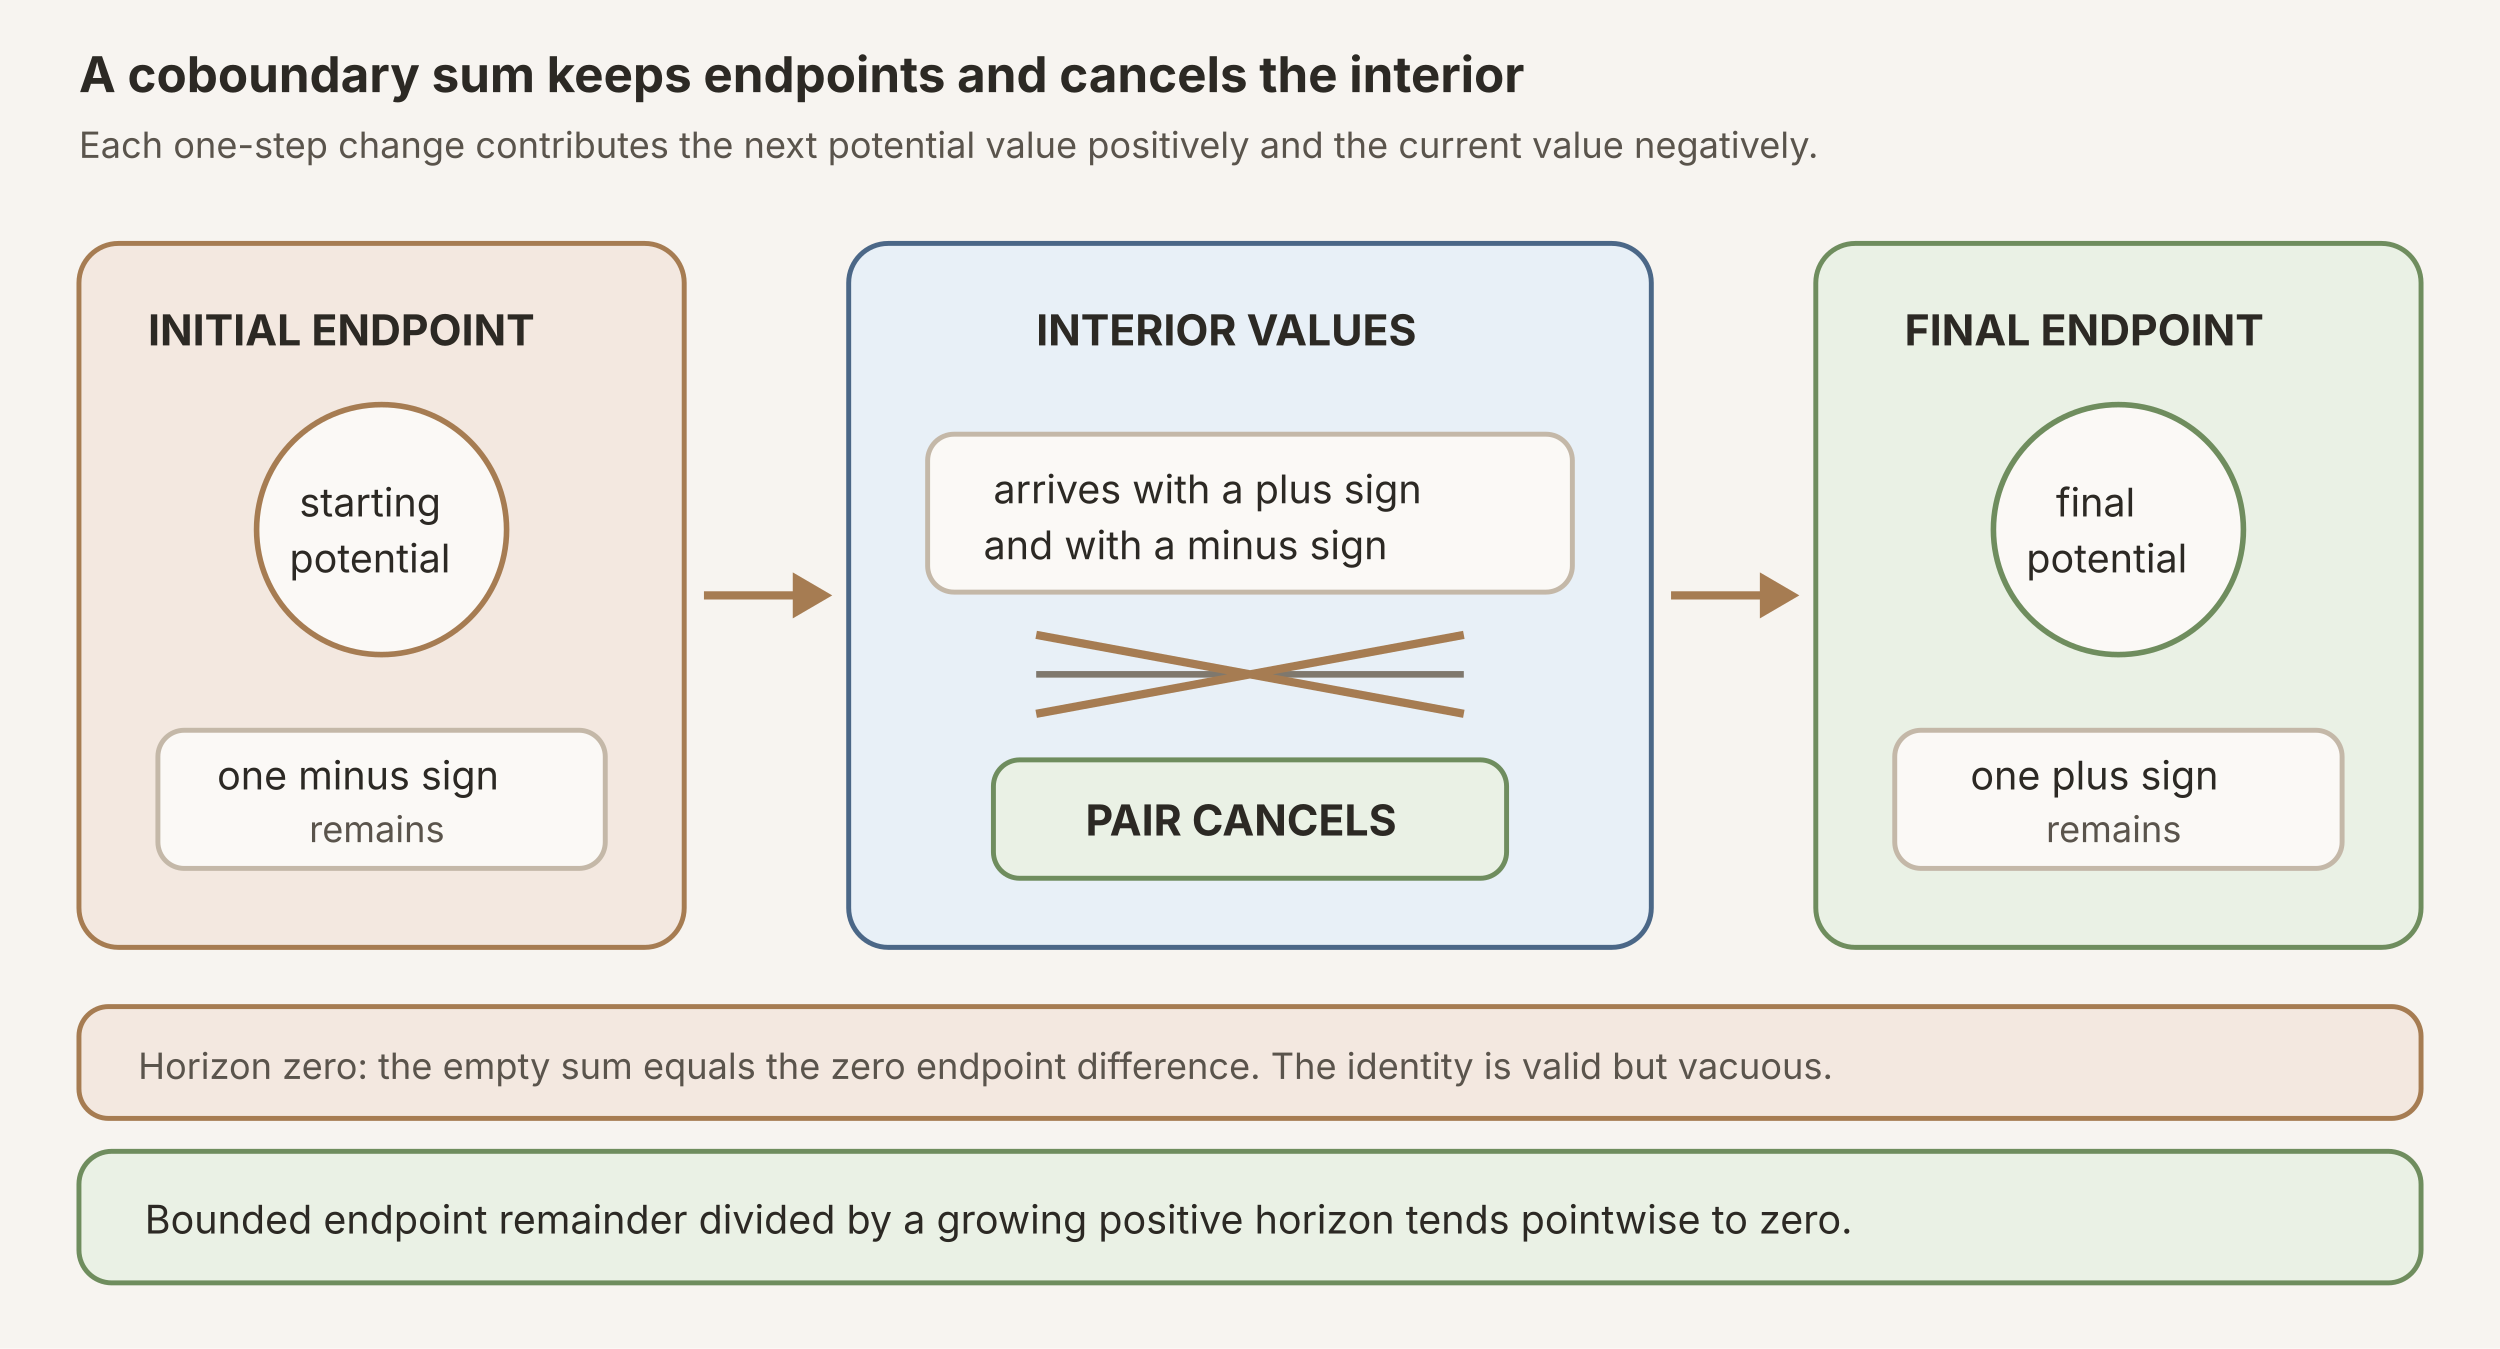
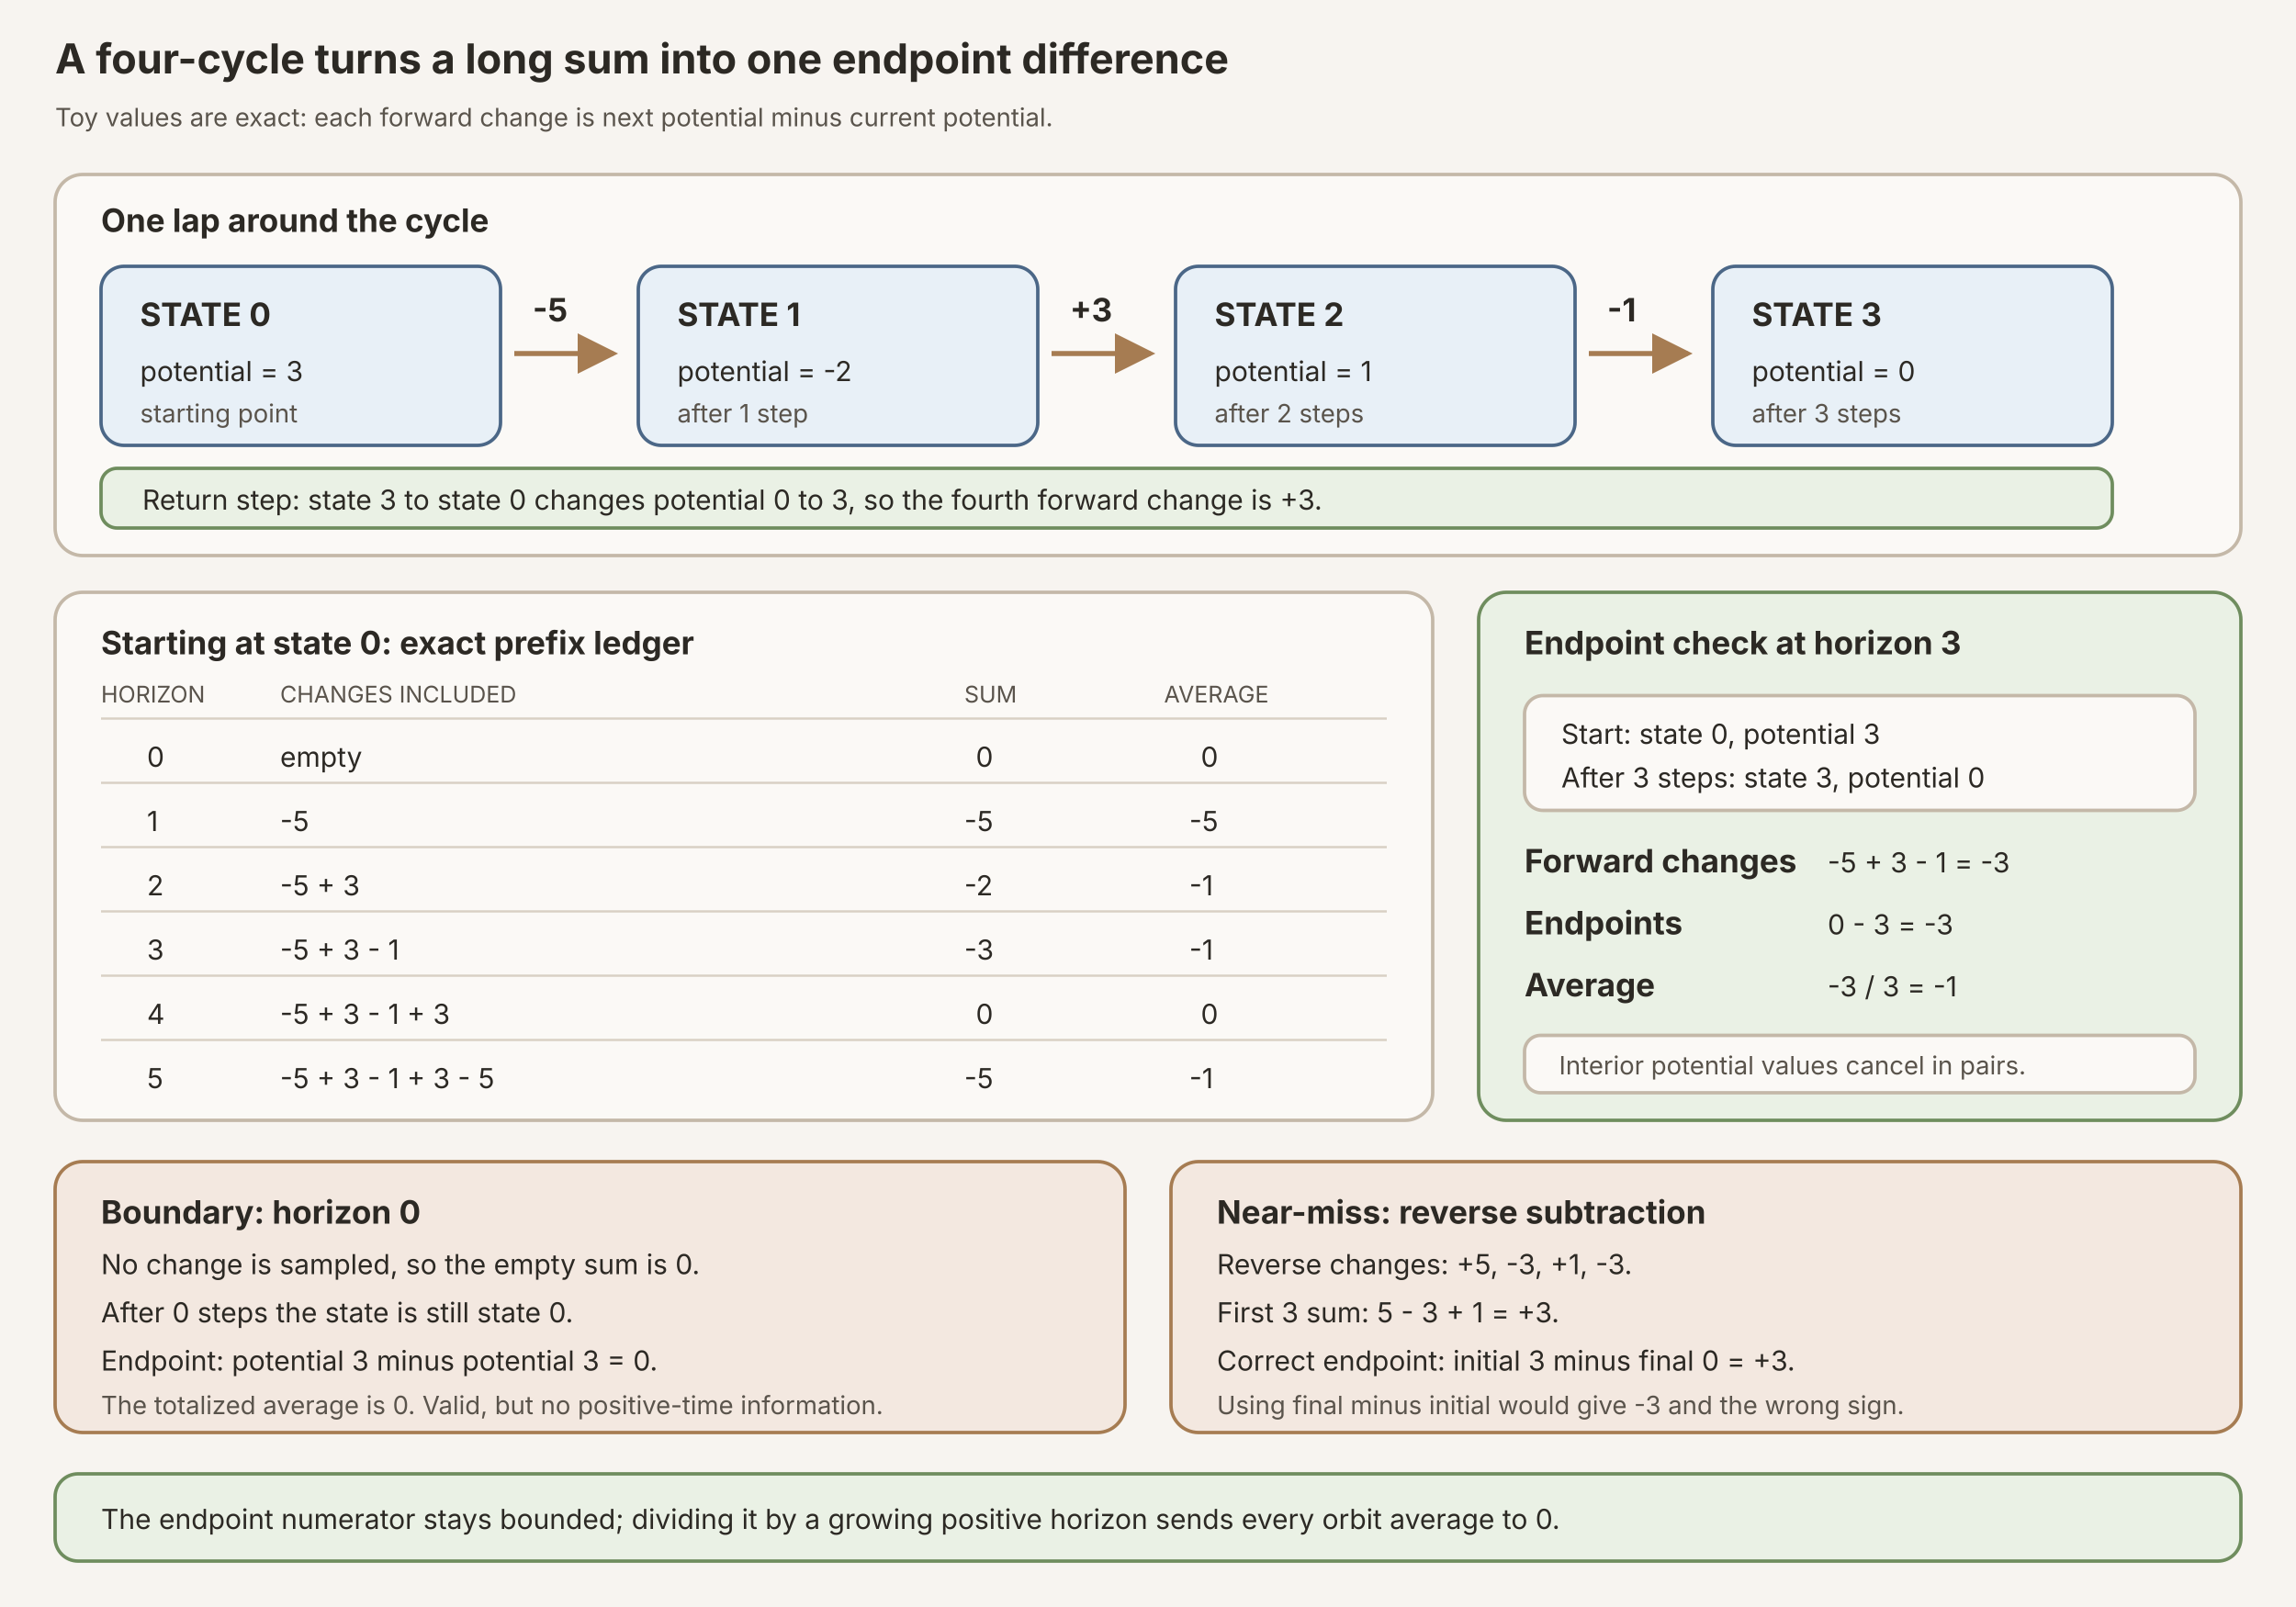
- <svg xmlns="http://www.w3.org/2000/svg" width="760" height="410" viewBox="0 0 760 410" role="img" aria-labelledby="coboundaryCancelTitle coboundaryCancelDesc">
-   <rect width="760" height="410" fill="#F7F4F0" />
+ <svg xmlns="http://www.w3.org/2000/svg" width="1000" height="700" viewBox="0 0 1000 700" role="img" aria-labelledby="coboundaryNumericTitle coboundaryNumericDesc">
+   <rect width="1000" height="700" fill="#F7F4F0" />
+   <defs>
+     <marker id="arrowClay" markerWidth="8" markerHeight="8" refX="7" refY="4" orient="auto" markerUnits="strokeWidth">
+       <path d="M0,0 L8,4 L0,8 Z" fill="#A67C52" />
+     </marker>
+   </defs>
  <style>
    .t{font-family:Inter,Arial,Helvetica,sans-serif;fill:#2C2924}
-     .title{font-size:15px;font-weight:700}
-     .h{font-size:13px;font-weight:700}
+     .title{font-size:18px;font-weight:700}
+     .h{font-size:14px;font-weight:700}
    .s{font-size:12px}
    .m{font-size:11px;fill:#5A544C}
-     .neutral{fill:#FBF9F6;stroke:#C4B8A8;stroke-width:1.5}
-     .data{fill:#E8F0F7;stroke:#4B6787;stroke-width:1.5}
+     .tiny{font-size:10px;fill:#5A544C}
+     .panel{fill:#FBF9F6;stroke:#C4B8A8;stroke-width:1.5}
+     .state{fill:#E8F0F7;stroke:#4B6787;stroke-width:1.5}
    .kept{fill:#EAF1E5;stroke:#6F8D5E;stroke-width:1.5}
    .warn{fill:#F3E8E0;stroke:#A67C52;stroke-width:1.5}
+     .rule{stroke:#D9D0C4;stroke-width:1}
+     .arrow{fill:none;stroke:#A67C52;stroke-width:2.2;marker-end:url(#arrowClay)}
  </style>
-   <text x="24" y="28" class="t title">A coboundary sum keeps endpoints and cancels the interior</text>
-   <text x="24" y="48" class="t m">Each one-step change contributes the next potential value positively and the current value negatively.</text>
-   <rect class="warn" x="24" y="74" width="184" height="214" rx="12" />
-   <text x="45" y="105" class="t h">INITIAL ENDPOINT</text>
-   <circle cx="116" cy="161" r="38" fill="#FBF9F6" stroke="#A67C52" stroke-width="1.7" />
-   <text x="91" y="157" class="t s">starting</text>
-   <text x="88" y="174" class="t s">potential</text>
-   <rect class="neutral" x="48" y="222" width="136" height="42" rx="8" />
-   <text x="66" y="240" class="t s">one minus sign</text>
-   <text x="94" y="256" class="t m">remains</text>
-   <path d="M214 181 L246 181" fill="none" stroke="#A67C52" stroke-width="2.5" />
-   <polygon points="253,181 241,174 241,188" fill="#A67C52" />
-   <rect class="data" x="258" y="74" width="244" height="214" rx="12" />
-   <text x="315" y="105" class="t h">INTERIOR VALUES</text>
-   <rect class="neutral" x="282" y="132" width="196" height="48" rx="8" />
-   <text x="302" y="153" class="t s">arrives with a plus sign</text>
-   <text x="299" y="170" class="t s">and with a minus sign</text>
-   <path d="M315 205 L445 205" fill="none" stroke="#7F786D" stroke-width="2" />
-   <path d="M315 193 L445 217 M315 217 L445 193" fill="none" stroke="#A67C52" stroke-width="2.5" />
-   <rect class="kept" x="302" y="231" width="156" height="36" rx="8" />
-   <text x="330" y="254" class="t h">PAIR CANCELS</text>
-   <path d="M508 181 L540 181" fill="none" stroke="#A67C52" stroke-width="2.5" />
-   <polygon points="547,181 535,174 535,188" fill="#A67C52" />
-   <rect class="kept" x="552" y="74" width="184" height="214" rx="12" />
-   <text x="579" y="105" class="t h">FINAL ENDPOINT</text>
-   <circle cx="644" cy="161" r="38" fill="#FBF9F6" stroke="#6F8D5E" stroke-width="1.7" />
-   <text x="625" y="157" class="t s">final</text>
-   <text x="616" y="174" class="t s">potential</text>
-   <rect class="neutral" x="576" y="222" width="136" height="42" rx="8" />
-   <text x="599" y="240" class="t s">one plus sign</text>
-   <text x="622" y="256" class="t m">remains</text>
-   <rect class="warn" x="24" y="306" width="712" height="34" rx="9" />
-   <text x="42" y="328" class="t m">Horizon zero: the empty sum equals the zero endpoint difference. The identity is valid but vacuous.</text>
-   <rect class="kept" x="24" y="350" width="712" height="40" rx="10" />
-   <text x="44" y="375" class="t s">Bounded endpoint remainder divided by a growing positive horizon tends pointwise to zero.</text>
+   <text x="24" y="32" class="t title">A four-cycle turns a long sum into one endpoint difference</text>
+   <text x="24" y="55" class="t m">Toy values are exact: each forward change is next potential minus current potential.</text>
+   <rect class="panel" x="24" y="76" width="952" height="166" rx="12" />
+   <text x="44" y="101" class="t h">One lap around the cycle</text>
+   <rect class="state" x="44" y="116" width="174" height="78" rx="10" />
+   <text x="61" y="142" class="t h">STATE 0</text>
+   <text x="61" y="166" class="t s">potential = 3</text>
+   <text x="61" y="184" class="t m">starting point</text>
+   <path class="arrow" d="M224 154 L267 154" />
+   <text x="232" y="140" class="t h">-5</text>
+   <rect class="state" x="278" y="116" width="174" height="78" rx="10" />
+   <text x="295" y="142" class="t h">STATE 1</text>
+   <text x="295" y="166" class="t s">potential = -2</text>
+   <text x="295" y="184" class="t m">after 1 step</text>
+   <path class="arrow" d="M458 154 L501 154" />
+   <text x="466" y="140" class="t h">+3</text>
+   <rect class="state" x="512" y="116" width="174" height="78" rx="10" />
+   <text x="529" y="142" class="t h">STATE 2</text>
+   <text x="529" y="166" class="t s">potential = 1</text>
+   <text x="529" y="184" class="t m">after 2 steps</text>
+   <path class="arrow" d="M692 154 L735 154" />
+   <text x="700" y="140" class="t h">-1</text>
+   <rect class="state" x="746" y="116" width="174" height="78" rx="10" />
+   <text x="763" y="142" class="t h">STATE 3</text>
+   <text x="763" y="166" class="t s">potential = 0</text>
+   <text x="763" y="184" class="t m">after 3 steps</text>
+   <rect class="kept" x="44" y="204" width="876" height="26" rx="7" />
+   <text x="62" y="222" class="t s">Return step: state 3 to state 0 changes potential 0 to 3, so the fourth forward change is +3.</text>
+   <rect class="panel" x="24" y="258" width="600" height="230" rx="12" />
+   <text x="44" y="285" class="t h">Starting at state 0: exact prefix ledger</text>
+   <text x="44" y="306" class="t tiny">HORIZON</text>
+   <text x="122" y="306" class="t tiny">CHANGES INCLUDED</text>
+   <text x="420" y="306" class="t tiny">SUM</text>
+   <text x="507" y="306" class="t tiny">AVERAGE</text>
+   <line class="rule" x1="44" y1="313" x2="604" y2="313" />
+   <text x="64" y="334" class="t s">0</text>
+   <text x="122" y="334" class="t s">empty</text>
+   <text x="425" y="334" class="t s">0</text>
+   <text x="523" y="334" class="t s">0</text>
+   <line class="rule" x1="44" y1="341" x2="604" y2="341" />
+   <text x="64" y="362" class="t s">1</text>
+   <text x="122" y="362" class="t s">-5</text>
+   <text x="420" y="362" class="t s">-5</text>
+   <text x="518" y="362" class="t s">-5</text>
+   <line class="rule" x1="44" y1="369" x2="604" y2="369" />
+   <text x="64" y="390" class="t s">2</text>
+   <text x="122" y="390" class="t s">-5 + 3</text>
+   <text x="420" y="390" class="t s">-2</text>
+   <text x="518" y="390" class="t s">-1</text>
+   <line class="rule" x1="44" y1="397" x2="604" y2="397" />
+   <text x="64" y="418" class="t s">3</text>
+   <text x="122" y="418" class="t s">-5 + 3 - 1</text>
+   <text x="420" y="418" class="t s">-3</text>
+   <text x="518" y="418" class="t s">-1</text>
+   <line class="rule" x1="44" y1="425" x2="604" y2="425" />
+   <text x="64" y="446" class="t s">4</text>
+   <text x="122" y="446" class="t s">-5 + 3 - 1 + 3</text>
+   <text x="425" y="446" class="t s">0</text>
+   <text x="523" y="446" class="t s">0</text>
+   <line class="rule" x1="44" y1="453" x2="604" y2="453" />
+   <text x="64" y="474" class="t s">5</text>
+   <text x="122" y="474" class="t s">-5 + 3 - 1 + 3 - 5</text>
+   <text x="420" y="474" class="t s">-5</text>
+   <text x="518" y="474" class="t s">-1</text>
+   <rect class="kept" x="644" y="258" width="332" height="230" rx="12" />
+   <text x="664" y="285" class="t h">Endpoint check at horizon 3</text>
+   <rect class="panel" x="664" y="303" width="292" height="50" rx="8" />
+   <text x="680" y="324" class="t s">Start: state 0, potential 3</text>
+   <text x="680" y="343" class="t s">After 3 steps: state 3, potential 0</text>
+   <text x="664" y="380" class="t h">Forward changes</text>
+   <text x="796" y="380" class="t s">-5 + 3 - 1 = -3</text>
+   <text x="664" y="407" class="t h">Endpoints</text>
+   <text x="796" y="407" class="t s">0 - 3 = -3</text>
+   <text x="664" y="434" class="t h">Average</text>
+   <text x="796" y="434" class="t s">-3 / 3 = -1</text>
+   <rect class="panel" x="664" y="451" width="292" height="25" rx="7" />
+   <text x="679" y="468" class="t m">Interior potential values cancel in pairs.</text>
+   <rect class="warn" x="24" y="506" width="466" height="118" rx="12" />
+   <text x="44" y="533" class="t h">Boundary: horizon 0</text>
+   <text x="44" y="555" class="t s">No change is sampled, so the empty sum is 0.</text>
+   <text x="44" y="576" class="t s">After 0 steps the state is still state 0.</text>
+   <text x="44" y="597" class="t s">Endpoint: potential 3 minus potential 3 = 0.</text>
+   <text x="44" y="616" class="t m">The totalized average is 0. Valid, but no positive-time information.</text>
+   <rect class="warn" x="510" y="506" width="466" height="118" rx="12" />
+   <text x="530" y="533" class="t h">Near-miss: reverse subtraction</text>
+   <text x="530" y="555" class="t s">Reverse changes: +5, -3, +1, -3.</text>
+   <text x="530" y="576" class="t s">First 3 sum: 5 - 3 + 1 = +3.</text>
+   <text x="530" y="597" class="t s">Correct endpoint: initial 3 minus final 0 = +3.</text>
+   <text x="530" y="616" class="t m">Using final minus initial would give -3 and the wrong sign.</text>
+   <rect class="kept" x="24" y="642" width="952" height="38" rx="10" />
+   <text x="44" y="666" class="t s">The endpoint numerator stays bounded; dividing it by a growing positive horizon sends every orbit average to 0.</text>
</svg>
